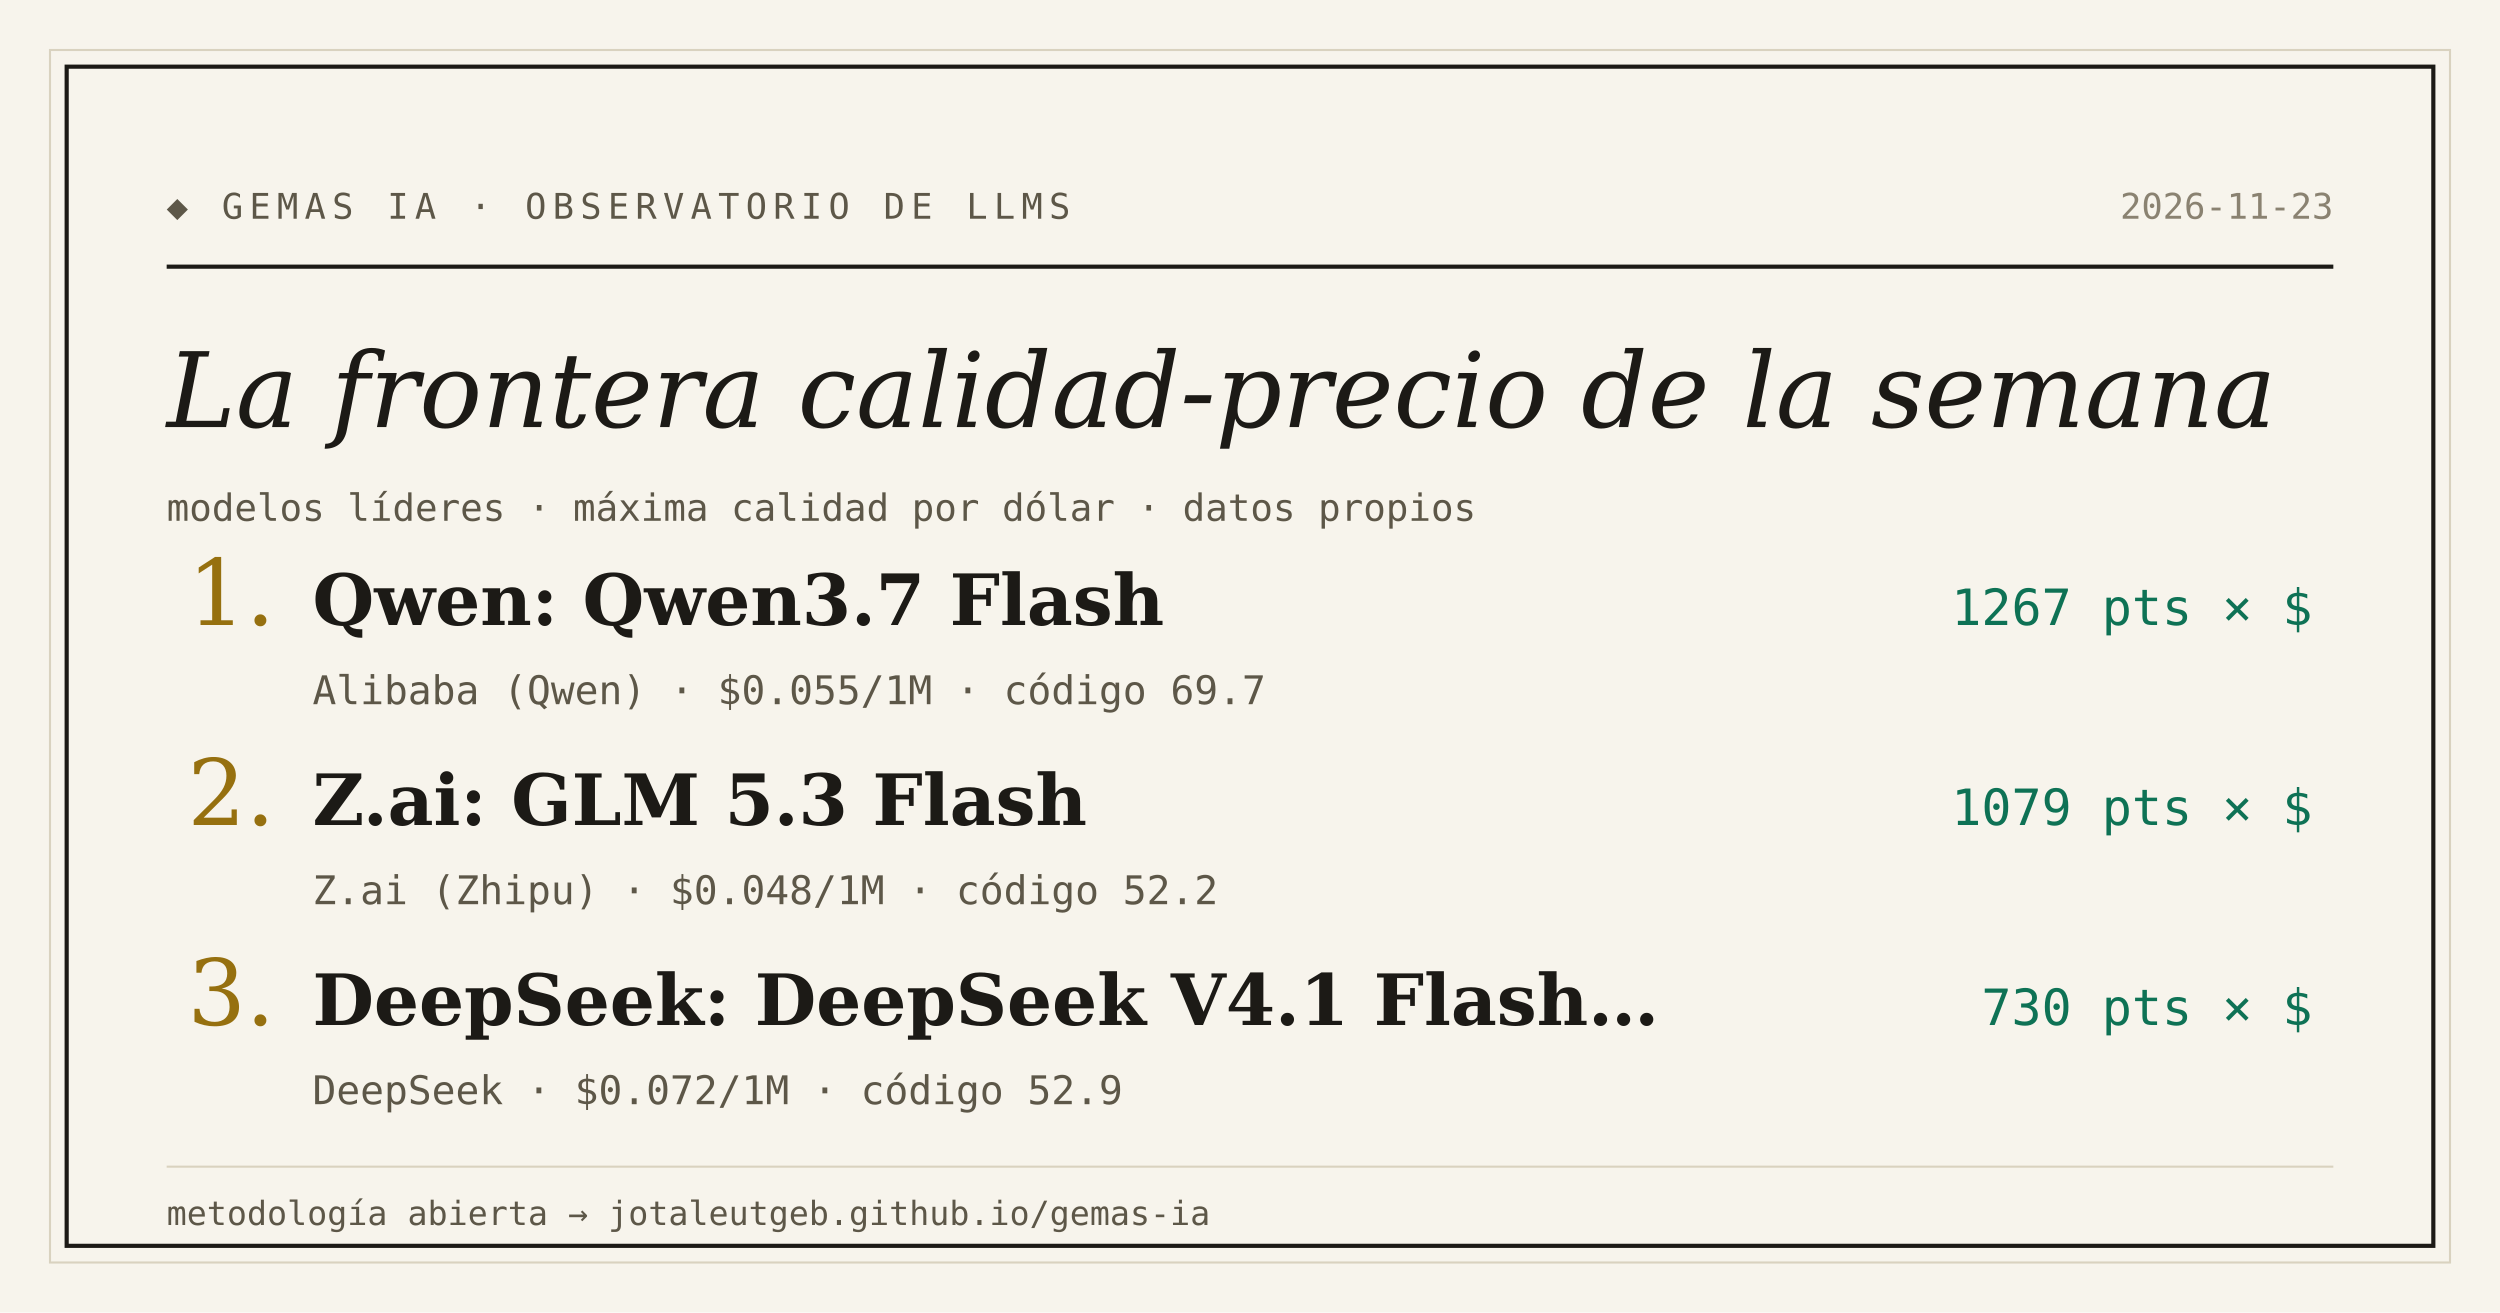
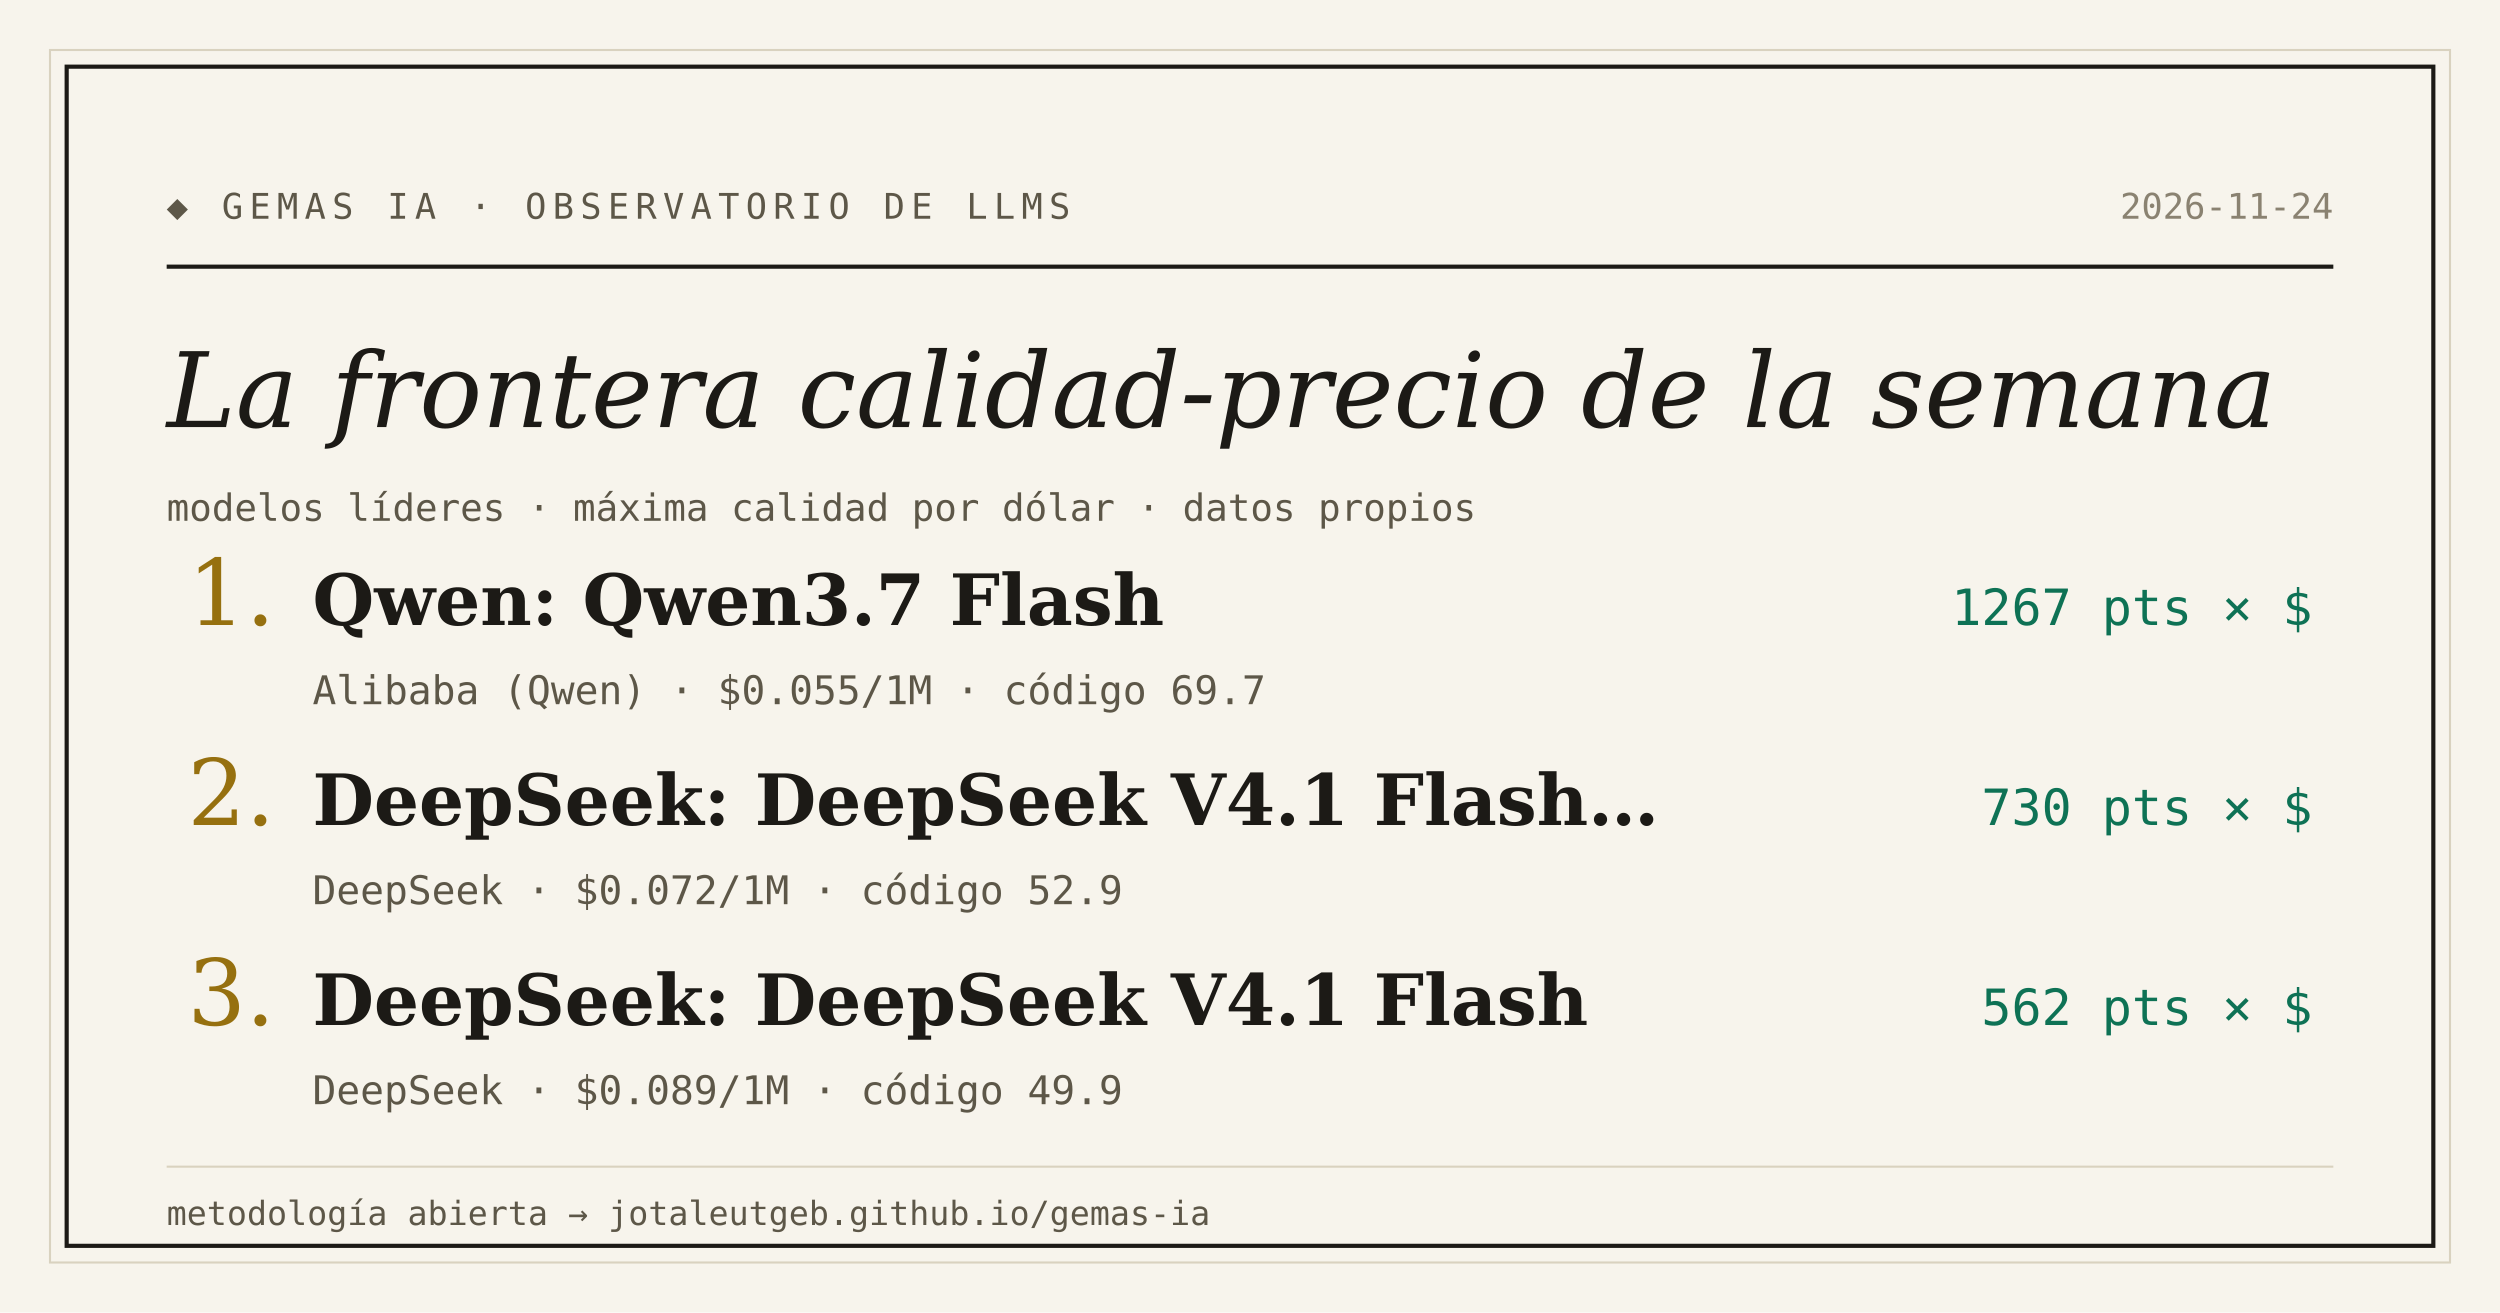
<svg xmlns="http://www.w3.org/2000/svg" width="1200" height="630" viewBox="0 0 1200 630">
  <rect width="1200" height="630" fill="#f7f4ec" />
  <rect x="24" y="24" width="1152" height="582" fill="none" stroke="#d9d2bf" stroke-width="1" />
  <rect x="32" y="32" width="1136" height="566" fill="none" stroke="#1c1a16" stroke-width="2" />
  <text x="80" y="105" font-family="'DejaVu Sans Mono', Consolas, monospace" font-size="17" letter-spacing="3" fill="#5d5748">◆ GEMAS IA · OBSERVATORIO DE LLMS</text>
-   <text x="1120" y="105" text-anchor="end" font-family="'DejaVu Sans Mono', Consolas, monospace" font-size="17" fill="#8a8271">2026-11-23</text>
+   <text x="1120" y="105" text-anchor="end" font-family="'DejaVu Sans Mono', Consolas, monospace" font-size="17" fill="#8a8271">2026-11-24</text>
  <line x1="80" y1="128" x2="1120" y2="128" stroke="#1c1a16" stroke-width="2" />
  <text x="80" y="205" font-family="Georgia, 'DejaVu Serif', serif" font-size="50" font-style="italic" fill="#1c1a16">La frontera calidad-precio de la semana</text>
  <text x="80" y="250" font-family="'DejaVu Sans Mono', Consolas, monospace" font-size="18" fill="#5d5748">modelos líderes · máxima calidad por dólar · datos propios</text>
  <text x="90" y="300" font-family="Georgia, 'DejaVu Serif', serif" font-size="44" fill="#96700f">1.</text>
  <text x="150" y="300" font-family="Georgia, 'DejaVu Serif', serif" font-size="34" font-weight="bold" fill="#1c1a16">Qwen: Qwen3.7 Flash</text>
  <text x="1110" y="300" text-anchor="end" font-family="'DejaVu Sans Mono', Consolas, monospace" font-size="24" fill="#0e7255">1267 pts × $</text>
  <text x="150" y="338" font-family="'DejaVu Sans Mono', Consolas, monospace" font-size="19" fill="#5d5748">Alibaba (Qwen) · $0.055/1M · código 69.7</text>
  <text x="90" y="396" font-family="Georgia, 'DejaVu Serif', serif" font-size="44" fill="#96700f">2.</text>
-   <text x="150" y="396" font-family="Georgia, 'DejaVu Serif', serif" font-size="34" font-weight="bold" fill="#1c1a16">Z.ai: GLM 5.3 Flash</text>
-   <text x="1110" y="396" text-anchor="end" font-family="'DejaVu Sans Mono', Consolas, monospace" font-size="24" fill="#0e7255">1079 pts × $</text>
-   <text x="150" y="434" font-family="'DejaVu Sans Mono', Consolas, monospace" font-size="19" fill="#5d5748">Z.ai (Zhipu) · $0.048/1M · código 52.2</text>
+   <text x="150" y="396" font-family="Georgia, 'DejaVu Serif', serif" font-size="34" font-weight="bold" fill="#1c1a16">DeepSeek: DeepSeek V4.1 Flash…</text>
+   <text x="1110" y="396" text-anchor="end" font-family="'DejaVu Sans Mono', Consolas, monospace" font-size="24" fill="#0e7255">730 pts × $</text>
+   <text x="150" y="434" font-family="'DejaVu Sans Mono', Consolas, monospace" font-size="19" fill="#5d5748">DeepSeek · $0.072/1M · código 52.9</text>
  <text x="90" y="492" font-family="Georgia, 'DejaVu Serif', serif" font-size="44" fill="#96700f">3.</text>
-   <text x="150" y="492" font-family="Georgia, 'DejaVu Serif', serif" font-size="34" font-weight="bold" fill="#1c1a16">DeepSeek: DeepSeek V4.1 Flash…</text>
-   <text x="1110" y="492" text-anchor="end" font-family="'DejaVu Sans Mono', Consolas, monospace" font-size="24" fill="#0e7255">730 pts × $</text>
-   <text x="150" y="530" font-family="'DejaVu Sans Mono', Consolas, monospace" font-size="19" fill="#5d5748">DeepSeek · $0.072/1M · código 52.9</text>
+   <text x="150" y="492" font-family="Georgia, 'DejaVu Serif', serif" font-size="34" font-weight="bold" fill="#1c1a16">DeepSeek: DeepSeek V4.1 Flash</text>
+   <text x="1110" y="492" text-anchor="end" font-family="'DejaVu Sans Mono', Consolas, monospace" font-size="24" fill="#0e7255">562 pts × $</text>
+   <text x="150" y="530" font-family="'DejaVu Sans Mono', Consolas, monospace" font-size="19" fill="#5d5748">DeepSeek · $0.089/1M · código 49.9</text>
  <line x1="80" y1="560" x2="1120" y2="560" stroke="#d9d2bf" stroke-width="1" />
  <text x="80" y="588" font-family="'DejaVu Sans Mono', Consolas, monospace" font-size="16" fill="#5d5748">metodología abierta → jotaleutgeb.github.io/gemas-ia</text>
</svg>
